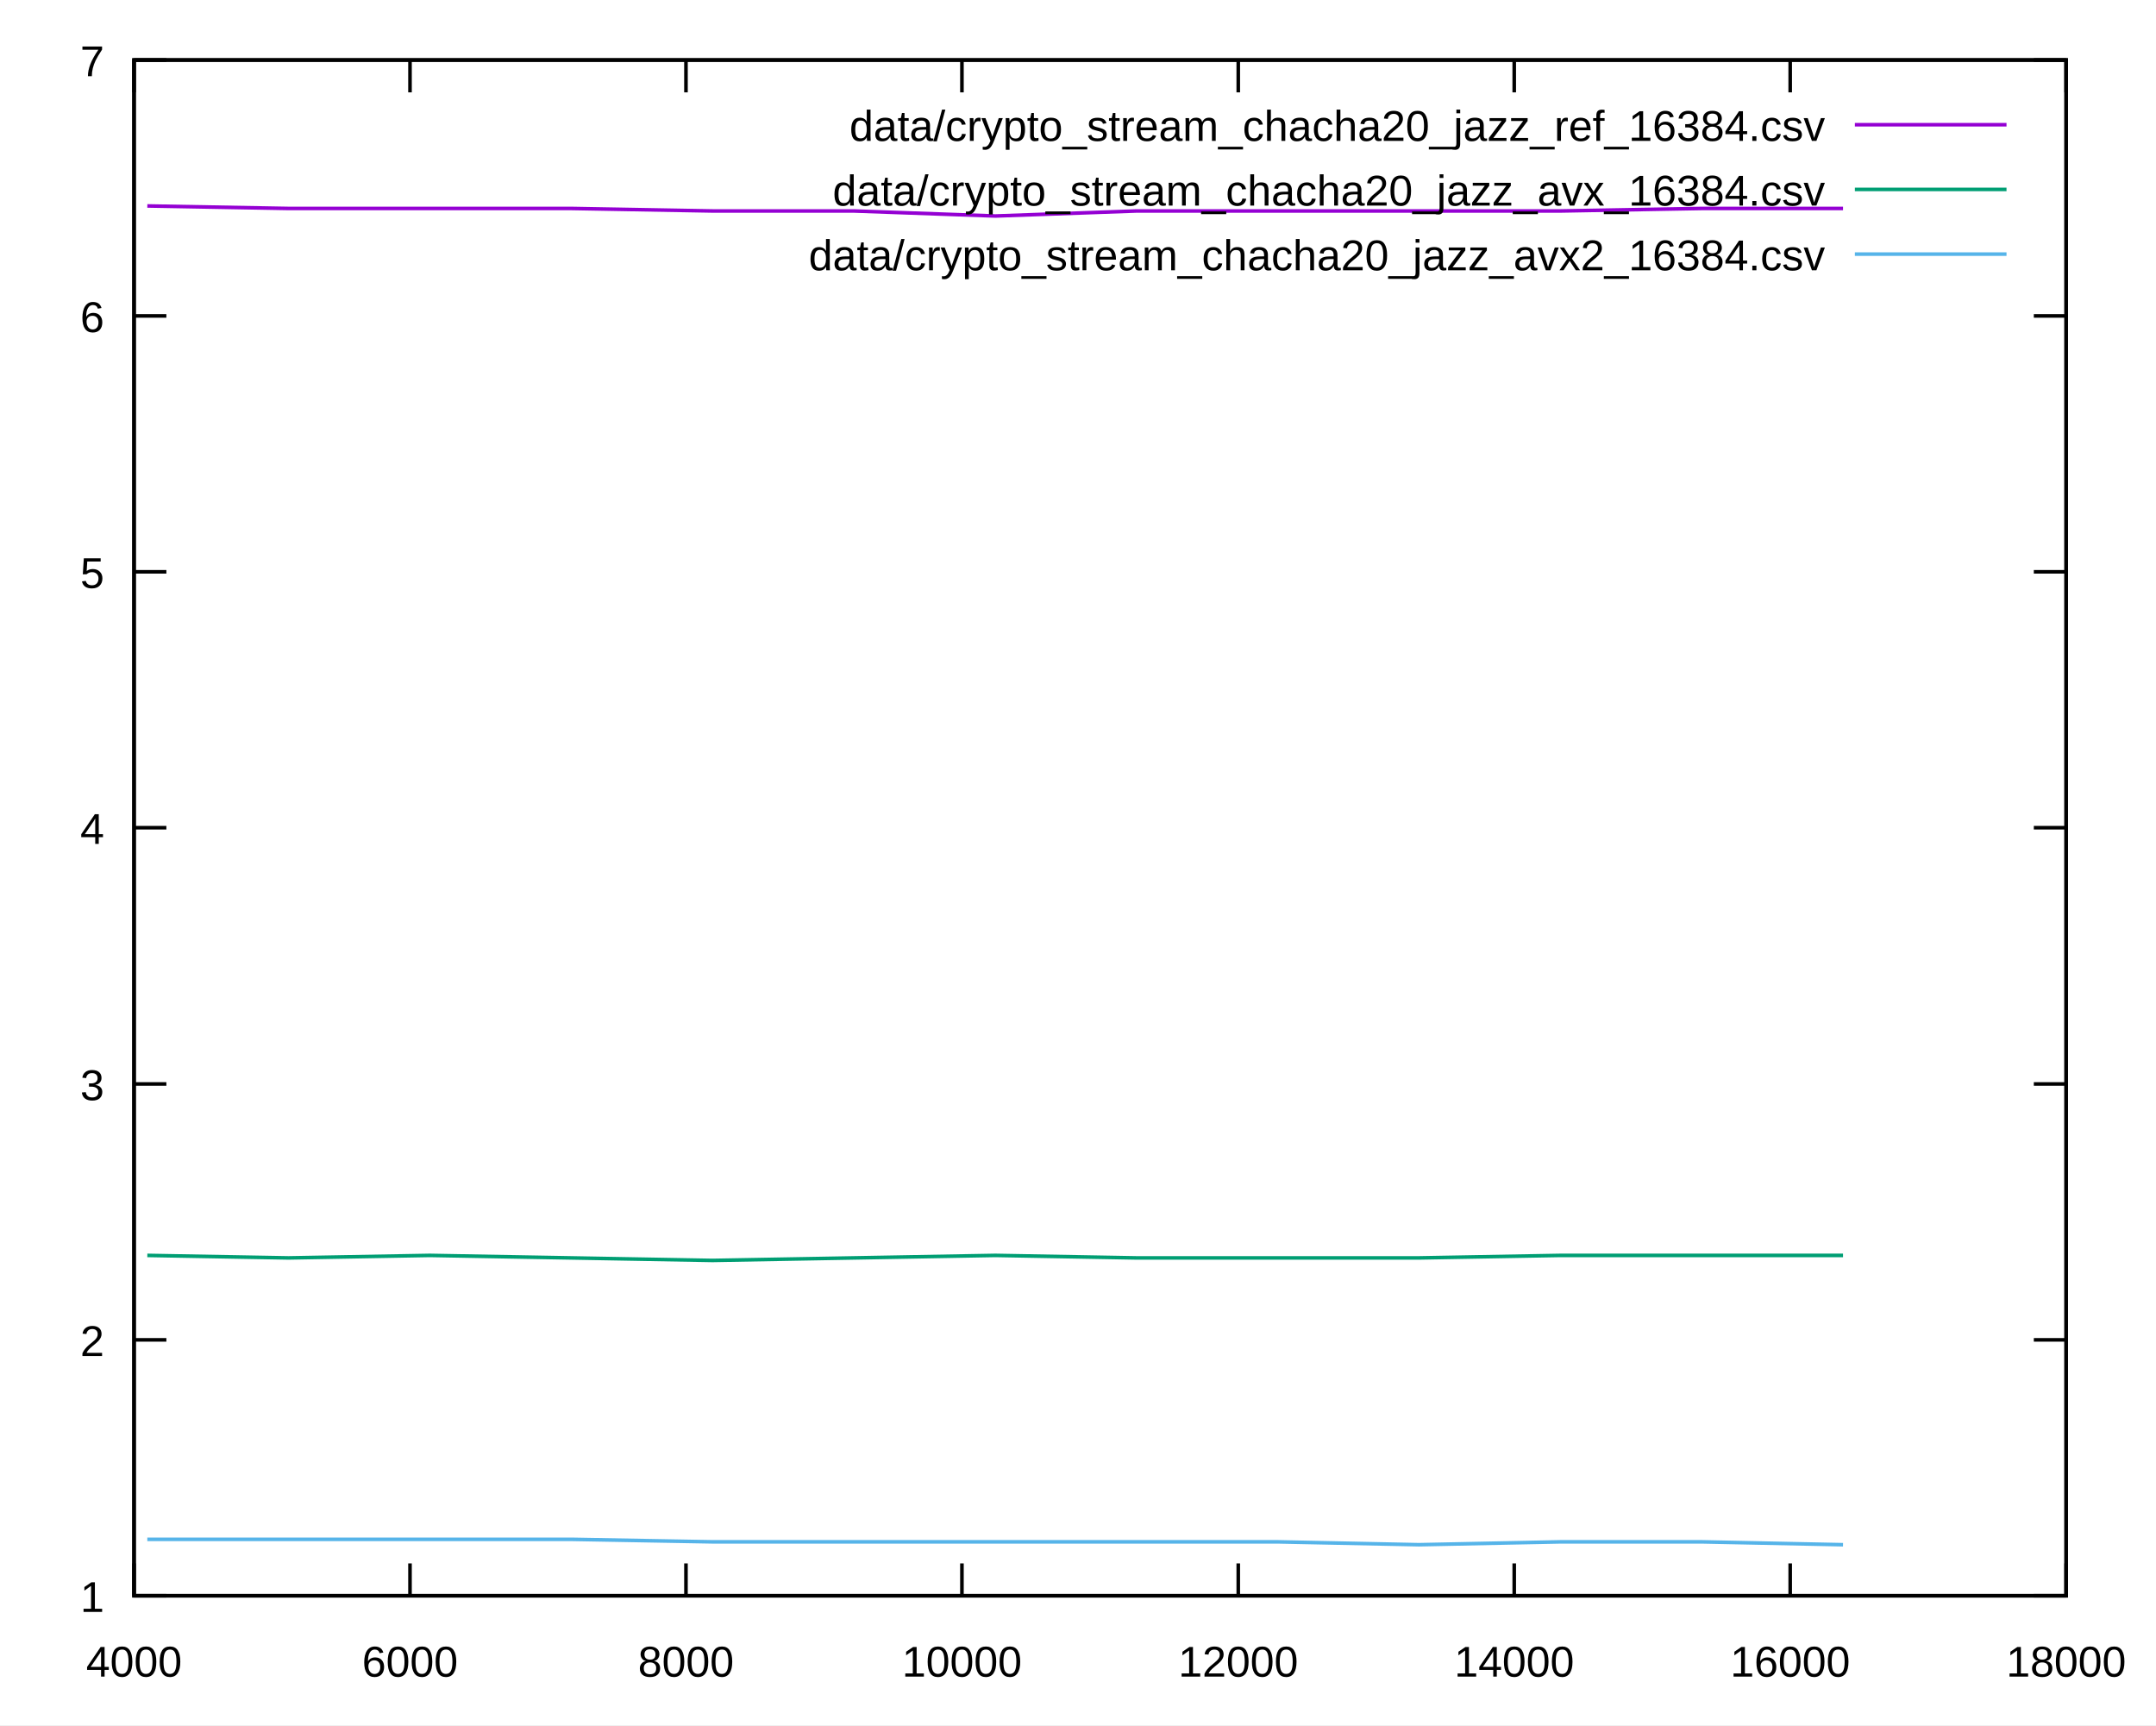
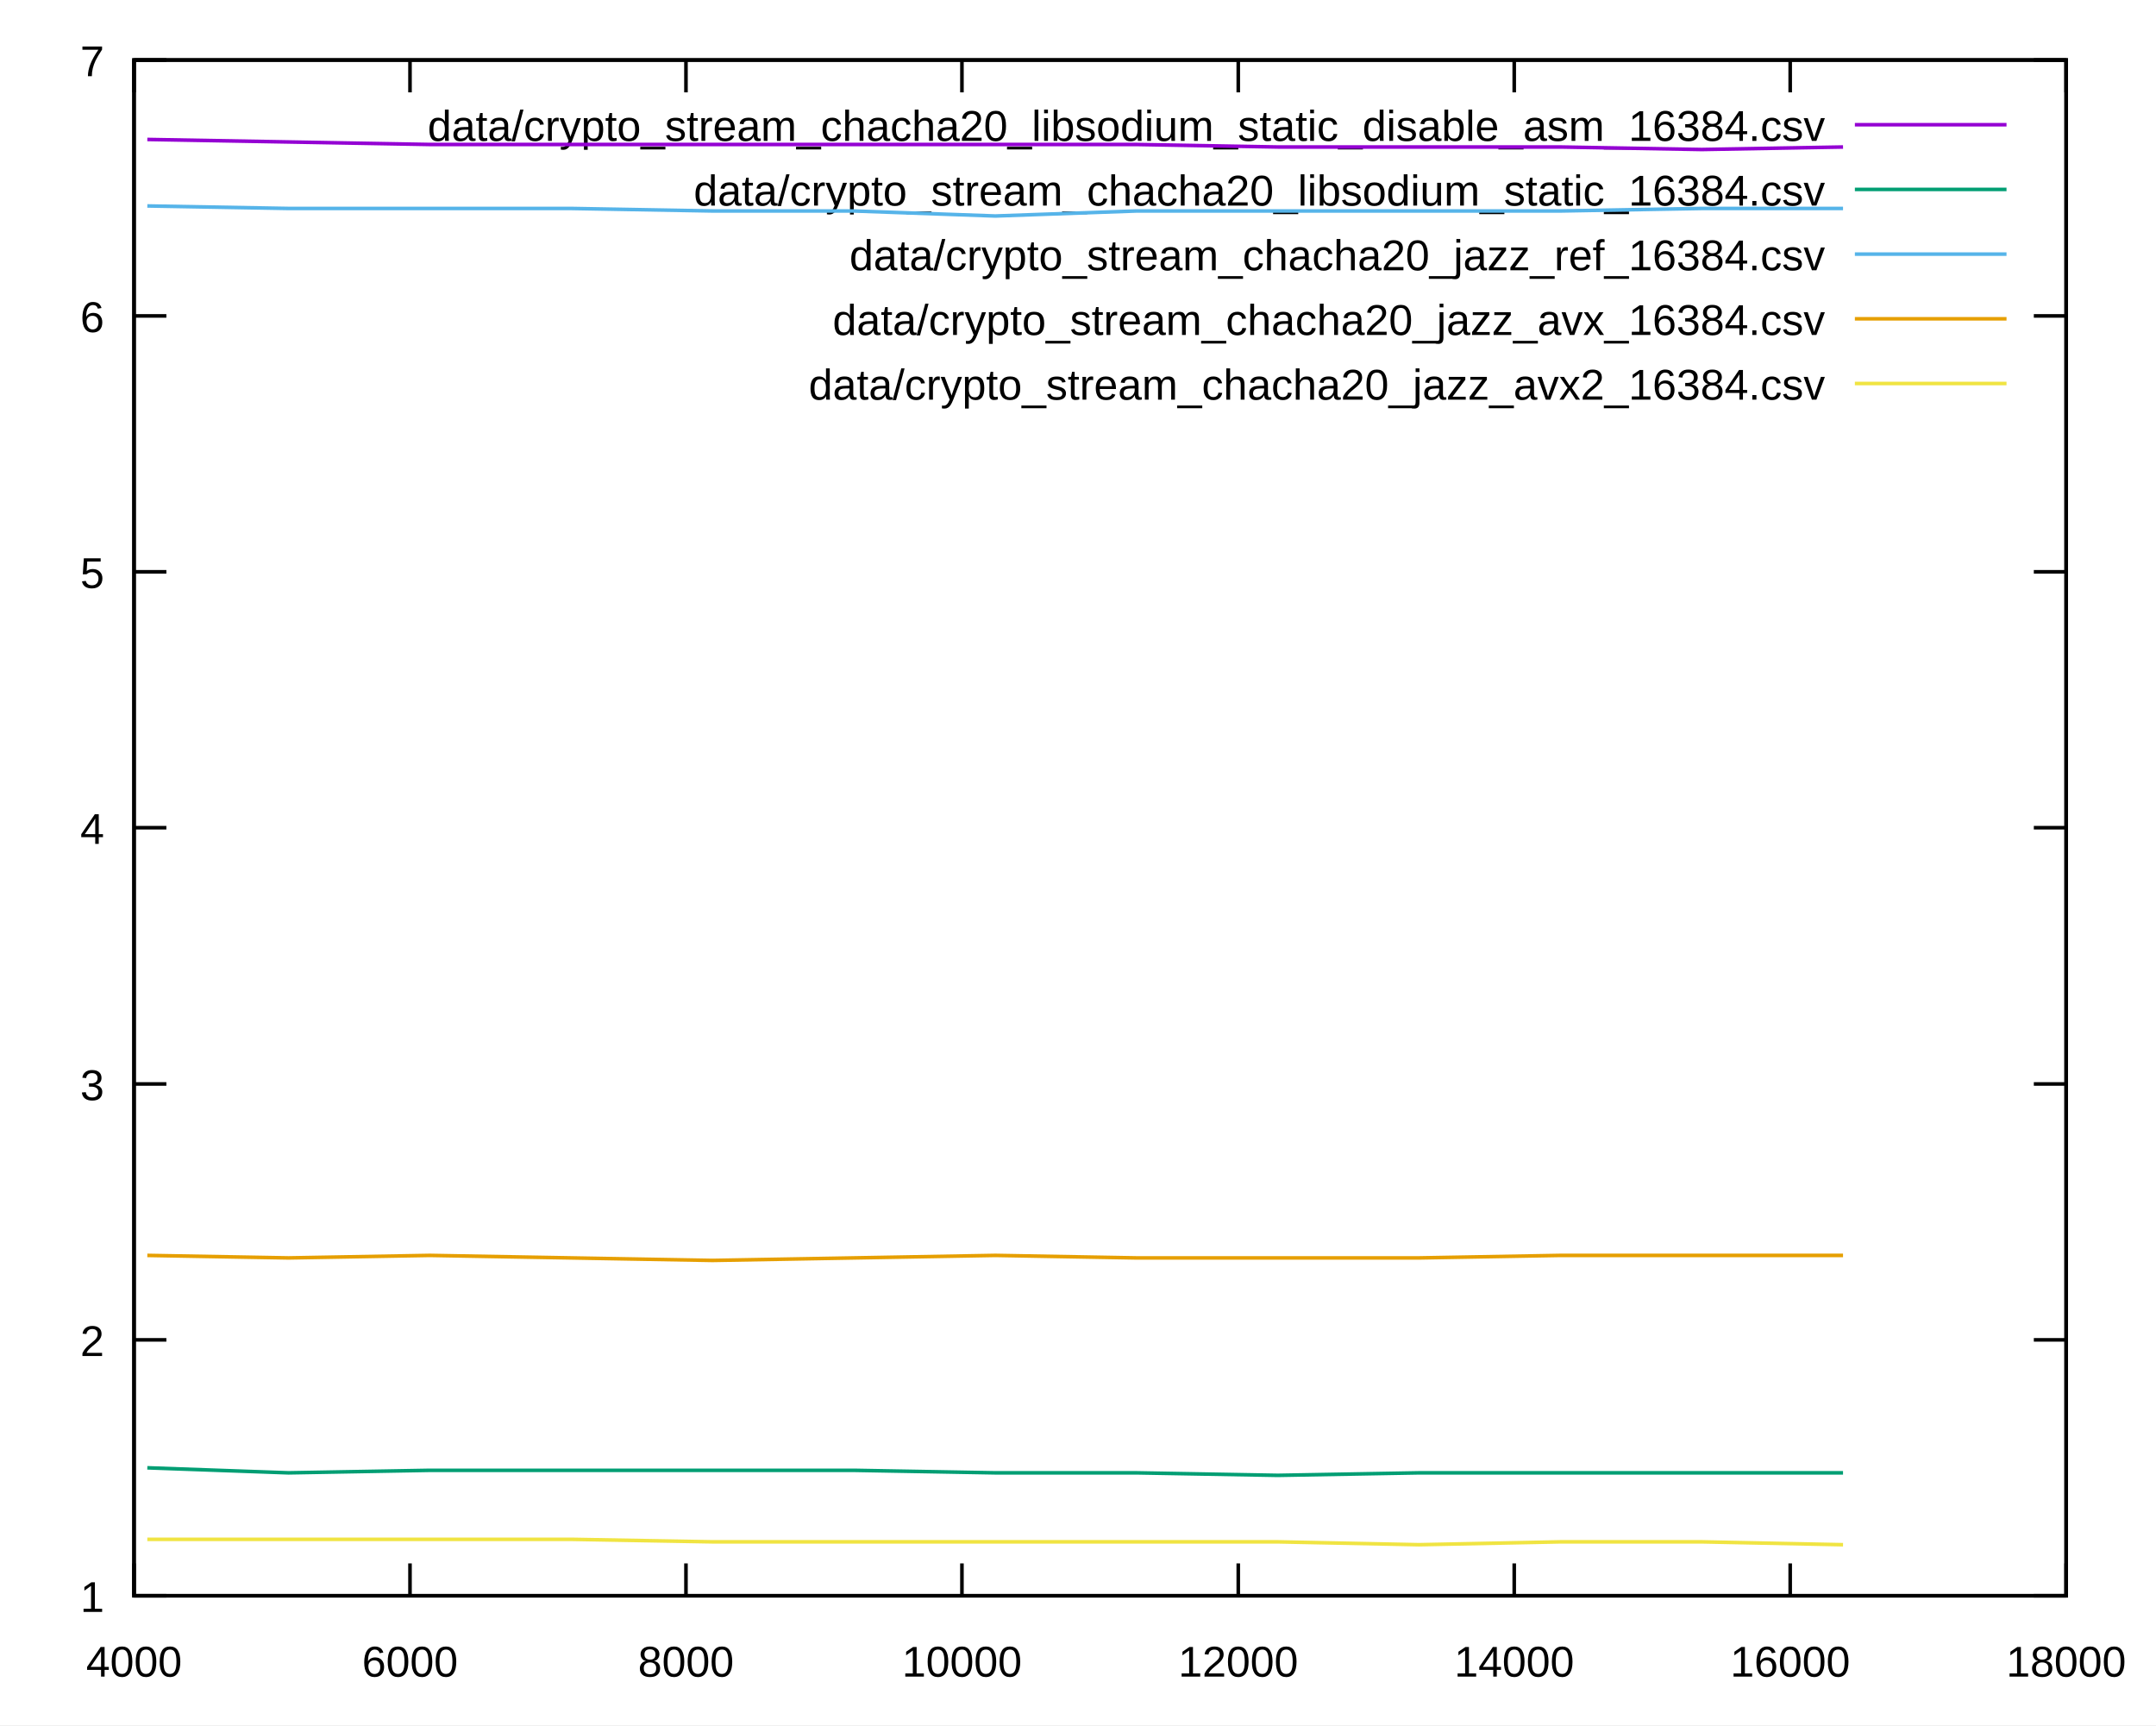
<svg xmlns="http://www.w3.org/2000/svg" xmlns:xlink="http://www.w3.org/1999/xlink" width="600" height="480" viewBox="0 0 600 480">
  <g id="gnuplot_canvas">
    <rect x="0" y="0" width="600" height="480" fill="#ffffff" />
    <defs>
      <circle id="gpDot" r="0.5" stroke-width="0.5" />
      <path id="gpPt0" stroke-width="0.222" stroke="currentColor" d="M-1,0 h2 M0,-1 v2" />
      <path id="gpPt1" stroke-width="0.222" stroke="currentColor" d="M-1,-1 L1,1 M1,-1 L-1,1" />
      <path id="gpPt2" stroke-width="0.222" stroke="currentColor" d="M-1,0 L1,0 M0,-1 L0,1 M-1,-1 L1,1 M-1,1 L1,-1" />
      <rect id="gpPt3" stroke-width="0.222" stroke="currentColor" x="-1" y="-1" width="2" height="2" />
      <rect id="gpPt4" stroke-width="0.222" stroke="currentColor" fill="currentColor" x="-1" y="-1" width="2" height="2" />
      <circle id="gpPt5" stroke-width="0.222" stroke="currentColor" cx="0" cy="0" r="1" />
      <use xlink:href="#gpPt5" id="gpPt6" fill="currentColor" stroke="none" />
      <path id="gpPt7" stroke-width="0.222" stroke="currentColor" d="M0,-1.33 L-1.33,0.67 L1.33,0.67 z" />
      <use xlink:href="#gpPt7" id="gpPt8" fill="currentColor" stroke="none" />
      <use xlink:href="#gpPt7" id="gpPt9" stroke="currentColor" transform="rotate(180)" />
      <use xlink:href="#gpPt9" id="gpPt10" fill="currentColor" stroke="none" />
      <use xlink:href="#gpPt3" id="gpPt11" stroke="currentColor" transform="rotate(45)" />
      <use xlink:href="#gpPt11" id="gpPt12" fill="currentColor" stroke="none" />
      <path id="gpPt13" stroke-width="0.222" stroke="currentColor" d="M0,1.330 L1.265,0.411 L0.782,-1.067 L-0.782,-1.076 L-1.265,0.411 z" />
      <use xlink:href="#gpPt13" id="gpPt14" fill="currentColor" stroke="none" />
      <filter id="textbox" filterUnits="objectBoundingBox" x="0" y="0" height="1" width="1">
        <feFlood flood-color="#FFFFFF" flood-opacity="1" result="bgnd" />
        <feComposite in="SourceGraphic" in2="bgnd" operator="atop" />
      </filter>
      <filter id="greybox" filterUnits="objectBoundingBox" x="0" y="0" height="1" width="1">
        <feFlood flood-color="lightgrey" flood-opacity="1" result="grey" />
        <feComposite in="SourceGraphic" in2="grey" operator="atop" />
      </filter>
    </defs>
    <g fill="none" color="#FFFFFF" stroke="currentColor" stroke-width="1.00" stroke-linecap="butt" stroke-linejoin="miter">
</g>
    <g fill="none" color="black" stroke="currentColor" stroke-width="1.00" stroke-linecap="butt" stroke-linejoin="miter">
      <path stroke="black" d="M37.3,444.0 L46.3,444.0 M575.0,444.0 L566.0,444.0  " />
      <g transform="translate(29.0,448.5)" stroke="none" fill="black" font-family="Arial" font-size="12.00" text-anchor="end">
        <text>
          <tspan font-family="Arial"> 1</tspan>
        </text>
      </g>
    </g>
    <g fill="none" color="black" stroke="currentColor" stroke-width="1.00" stroke-linecap="butt" stroke-linejoin="miter">
      <path stroke="black" d="M37.3,372.8 L46.3,372.8 M575.0,372.8 L566.0,372.8  " />
      <g transform="translate(29.0,377.3)" stroke="none" fill="black" font-family="Arial" font-size="12.00" text-anchor="end">
        <text>
          <tspan font-family="Arial"> 2</tspan>
        </text>
      </g>
    </g>
    <g fill="none" color="black" stroke="currentColor" stroke-width="1.00" stroke-linecap="butt" stroke-linejoin="miter">
      <path stroke="black" d="M37.3,301.6 L46.3,301.6 M575.0,301.6 L566.0,301.6  " />
      <g transform="translate(29.0,306.1)" stroke="none" fill="black" font-family="Arial" font-size="12.00" text-anchor="end">
        <text>
          <tspan font-family="Arial"> 3</tspan>
        </text>
      </g>
    </g>
    <g fill="none" color="black" stroke="currentColor" stroke-width="1.00" stroke-linecap="butt" stroke-linejoin="miter">
      <path stroke="black" d="M37.3,230.3 L46.3,230.3 M575.0,230.3 L566.0,230.3  " />
      <g transform="translate(29.0,234.8)" stroke="none" fill="black" font-family="Arial" font-size="12.00" text-anchor="end">
        <text>
          <tspan font-family="Arial"> 4</tspan>
        </text>
      </g>
    </g>
    <g fill="none" color="black" stroke="currentColor" stroke-width="1.00" stroke-linecap="butt" stroke-linejoin="miter">
      <path stroke="black" d="M37.3,159.1 L46.3,159.1 M575.0,159.1 L566.0,159.1  " />
      <g transform="translate(29.0,163.6)" stroke="none" fill="black" font-family="Arial" font-size="12.00" text-anchor="end">
        <text>
          <tspan font-family="Arial"> 5</tspan>
        </text>
      </g>
    </g>
    <g fill="none" color="black" stroke="currentColor" stroke-width="1.00" stroke-linecap="butt" stroke-linejoin="miter">
      <path stroke="black" d="M37.3,87.9 L46.3,87.9 M575.0,87.9 L566.0,87.9  " />
      <g transform="translate(29.0,92.4)" stroke="none" fill="black" font-family="Arial" font-size="12.00" text-anchor="end">
        <text>
          <tspan font-family="Arial"> 6</tspan>
        </text>
      </g>
    </g>
    <g fill="none" color="black" stroke="currentColor" stroke-width="1.00" stroke-linecap="butt" stroke-linejoin="miter">
      <path stroke="black" d="M37.3,16.7 L46.3,16.7 M575.0,16.7 L566.0,16.7  " />
      <g transform="translate(29.0,21.2)" stroke="none" fill="black" font-family="Arial" font-size="12.00" text-anchor="end">
        <text>
          <tspan font-family="Arial"> 7</tspan>
        </text>
      </g>
    </g>
    <g fill="none" color="black" stroke="currentColor" stroke-width="1.00" stroke-linecap="butt" stroke-linejoin="miter">
      <path stroke="black" d="M37.3,444.0 L37.3,435.0 M37.3,16.7 L37.3,25.7  " />
      <g transform="translate(37.3,466.5)" stroke="none" fill="black" font-family="Arial" font-size="12.00" text-anchor="middle">
        <text>
          <tspan font-family="Arial"> 4000</tspan>
        </text>
      </g>
    </g>
    <g fill="none" color="black" stroke="currentColor" stroke-width="1.00" stroke-linecap="butt" stroke-linejoin="miter">
      <path stroke="black" d="M114.1,444.0 L114.1,435.0 M114.1,16.7 L114.1,25.7  " />
      <g transform="translate(114.1,466.5)" stroke="none" fill="black" font-family="Arial" font-size="12.00" text-anchor="middle">
        <text>
          <tspan font-family="Arial"> 6000</tspan>
        </text>
      </g>
    </g>
    <g fill="none" color="black" stroke="currentColor" stroke-width="1.00" stroke-linecap="butt" stroke-linejoin="miter">
      <path stroke="black" d="M190.9,444.0 L190.9,435.0 M190.9,16.7 L190.9,25.7  " />
      <g transform="translate(190.9,466.5)" stroke="none" fill="black" font-family="Arial" font-size="12.00" text-anchor="middle">
        <text>
          <tspan font-family="Arial"> 8000</tspan>
        </text>
      </g>
    </g>
    <g fill="none" color="black" stroke="currentColor" stroke-width="1.00" stroke-linecap="butt" stroke-linejoin="miter">
      <path stroke="black" d="M267.7,444.0 L267.7,435.0 M267.7,16.7 L267.7,25.7  " />
      <g transform="translate(267.7,466.5)" stroke="none" fill="black" font-family="Arial" font-size="12.00" text-anchor="middle">
        <text>
          <tspan font-family="Arial"> 10000</tspan>
        </text>
      </g>
    </g>
    <g fill="none" color="black" stroke="currentColor" stroke-width="1.00" stroke-linecap="butt" stroke-linejoin="miter">
      <path stroke="black" d="M344.6,444.0 L344.6,435.0 M344.6,16.7 L344.6,25.7  " />
      <g transform="translate(344.6,466.5)" stroke="none" fill="black" font-family="Arial" font-size="12.00" text-anchor="middle">
        <text>
          <tspan font-family="Arial"> 12000</tspan>
        </text>
      </g>
    </g>
    <g fill="none" color="black" stroke="currentColor" stroke-width="1.00" stroke-linecap="butt" stroke-linejoin="miter">
      <path stroke="black" d="M421.4,444.0 L421.4,435.0 M421.4,16.7 L421.4,25.7  " />
      <g transform="translate(421.4,466.5)" stroke="none" fill="black" font-family="Arial" font-size="12.00" text-anchor="middle">
        <text>
          <tspan font-family="Arial"> 14000</tspan>
        </text>
      </g>
    </g>
    <g fill="none" color="black" stroke="currentColor" stroke-width="1.00" stroke-linecap="butt" stroke-linejoin="miter">
      <path stroke="black" d="M498.2,444.0 L498.2,435.0 M498.2,16.7 L498.2,25.7  " />
      <g transform="translate(498.2,466.5)" stroke="none" fill="black" font-family="Arial" font-size="12.00" text-anchor="middle">
        <text>
          <tspan font-family="Arial"> 16000</tspan>
        </text>
      </g>
    </g>
    <g fill="none" color="black" stroke="currentColor" stroke-width="1.00" stroke-linecap="butt" stroke-linejoin="miter">
      <path stroke="black" d="M575.0,444.0 L575.0,435.0 M575.0,16.7 L575.0,25.7  " />
      <g transform="translate(575.0,466.5)" stroke="none" fill="black" font-family="Arial" font-size="12.00" text-anchor="middle">
        <text>
          <tspan font-family="Arial"> 18000</tspan>
        </text>
      </g>
    </g>
    <g fill="none" color="black" stroke="currentColor" stroke-width="1.00" stroke-linecap="butt" stroke-linejoin="miter">
</g>
    <g fill="none" color="black" stroke="currentColor" stroke-width="1.00" stroke-linecap="butt" stroke-linejoin="miter">
      <path stroke="black" d="M37.3,16.7 L37.3,444.0 L575.0,444.0 L575.0,16.7 L37.3,16.7 Z  " />
    </g>
    <g fill="none" color="black" stroke="currentColor" stroke-width="1.00" stroke-linecap="butt" stroke-linejoin="miter">
</g>
    <g id="gnuplot_plot_1">
      <g fill="none" color="black" stroke="currentColor" stroke-width="1.00" stroke-linecap="butt" stroke-linejoin="miter">
        <g transform="translate(507.9,39.2)" stroke="none" fill="black" font-family="Arial" font-size="12.00" text-anchor="end">
          <text>
+             <tspan font-family="Arial">data/crypto_stream_chacha20_libsodium_static_disable_asm_16384.csv</tspan>
+           </text>
+         </g>
+       </g>
+       <g fill="none" color="black" stroke="currentColor" stroke-width="1.00" stroke-linecap="butt" stroke-linejoin="miter">
+         <path stroke="rgb(148,   0, 211)" d="M516.2,34.7 L558.4,34.7 M41.0,38.8 L80.3,39.5 L119.6,40.2 L159.0,40.2 L198.3,40.2 L237.6,40.2   L277.0,40.2 L316.3,40.2 L355.6,40.9 L394.9,40.9 L434.3,40.9 L473.6,41.6 L512.9,40.9  " />
+       </g>
+     </g>
+     <g id="gnuplot_plot_2">
+       <g fill="none" color="black" stroke="currentColor" stroke-width="1.00" stroke-linecap="butt" stroke-linejoin="miter">
+         <g transform="translate(507.9,57.2)" stroke="none" fill="black" font-family="Arial" font-size="12.00" text-anchor="end">
+           <text>
+             <tspan font-family="Arial">data/crypto_stream_chacha20_libsodium_static_16384.csv</tspan>
+           </text>
+         </g>
+       </g>
+       <g fill="none" color="black" stroke="currentColor" stroke-width="1.00" stroke-linecap="butt" stroke-linejoin="miter">
+         <path stroke="rgb(  0, 158, 115)" d="M516.2,52.7 L558.4,52.7 M41.0,408.4 L80.3,409.8 L119.6,409.1 L159.0,409.1 L198.3,409.1 L237.6,409.1   L277.0,409.8 L316.3,409.8 L355.6,410.5 L394.9,409.8 L434.3,409.8 L473.6,409.8 L512.9,409.8  " />
+       </g>
+     </g>
+     <g id="gnuplot_plot_3">
+       <g fill="none" color="black" stroke="currentColor" stroke-width="1.00" stroke-linecap="butt" stroke-linejoin="miter">
+         <g transform="translate(507.9,75.2)" stroke="none" fill="black" font-family="Arial" font-size="12.00" text-anchor="end">
+           <text>
            <tspan font-family="Arial">data/crypto_stream_chacha20_jazz_ref_16384.csv</tspan>
          </text>
        </g>
      </g>
      <g fill="none" color="black" stroke="currentColor" stroke-width="1.00" stroke-linecap="butt" stroke-linejoin="miter">
-         <path stroke="rgb(148,   0, 211)" d="M516.2,34.7 L558.4,34.7 M41.0,57.3 L80.3,58.0 L119.6,58.0 L159.0,58.0 L198.3,58.7 L237.6,58.7   L277.0,60.1 L316.3,58.7 L355.6,58.7 L394.9,58.7 L434.3,58.7 L473.6,58.0 L512.9,58.0  " />
-       </g>
-     </g>
-     <g id="gnuplot_plot_2">
-       <g fill="none" color="black" stroke="currentColor" stroke-width="1.00" stroke-linecap="butt" stroke-linejoin="miter">
-         <g transform="translate(507.9,57.2)" stroke="none" fill="black" font-family="Arial" font-size="12.00" text-anchor="end">
+         <path stroke="rgb( 86, 180, 233)" d="M516.2,70.7 L558.4,70.7 M41.0,57.3 L80.3,58.0 L119.6,58.0 L159.0,58.0 L198.3,58.7 L237.6,58.7   L277.0,60.1 L316.3,58.7 L355.6,58.7 L394.9,58.7 L434.3,58.7 L473.6,58.0 L512.9,58.0  " />
+       </g>
+     </g>
+     <g id="gnuplot_plot_4">
+       <g fill="none" color="black" stroke="currentColor" stroke-width="1.00" stroke-linecap="butt" stroke-linejoin="miter">
+         <g transform="translate(507.9,93.2)" stroke="none" fill="black" font-family="Arial" font-size="12.00" text-anchor="end">
          <text>
            <tspan font-family="Arial">data/crypto_stream_chacha20_jazz_avx_16384.csv</tspan>
          </text>
        </g>
      </g>
      <g fill="none" color="black" stroke="currentColor" stroke-width="1.00" stroke-linecap="butt" stroke-linejoin="miter">
-         <path stroke="rgb(  0, 158, 115)" d="M516.2,52.7 L558.4,52.7 M41.0,349.3 L80.3,350.0 L119.6,349.3 L159.0,350.0 L198.3,350.7 L237.6,350.0   L277.0,349.3 L316.3,350.0 L355.6,350.0 L394.9,350.0 L434.3,349.3 L473.6,349.3 L512.9,349.3  " />
-       </g>
-     </g>
-     <g id="gnuplot_plot_3">
-       <g fill="none" color="black" stroke="currentColor" stroke-width="1.00" stroke-linecap="butt" stroke-linejoin="miter">
-         <g transform="translate(507.9,75.2)" stroke="none" fill="black" font-family="Arial" font-size="12.00" text-anchor="end">
+         <path stroke="rgb(230, 159,   0)" d="M516.2,88.7 L558.4,88.7 M41.0,349.3 L80.3,350.0 L119.6,349.3 L159.0,350.0 L198.3,350.7 L237.6,350.0   L277.0,349.3 L316.3,350.0 L355.6,350.0 L394.9,350.0 L434.3,349.3 L473.6,349.3 L512.9,349.3  " />
+       </g>
+     </g>
+     <g id="gnuplot_plot_5">
+       <g fill="none" color="black" stroke="currentColor" stroke-width="1.00" stroke-linecap="butt" stroke-linejoin="miter">
+         <g transform="translate(507.9,111.2)" stroke="none" fill="black" font-family="Arial" font-size="12.00" text-anchor="end">
          <text>
            <tspan font-family="Arial">data/crypto_stream_chacha20_jazz_avx2_16384.csv</tspan>
          </text>
        </g>
      </g>
      <g fill="none" color="black" stroke="currentColor" stroke-width="1.00" stroke-linecap="butt" stroke-linejoin="miter">
-         <path stroke="rgb( 86, 180, 233)" d="M516.2,70.7 L558.4,70.7 M41.0,428.3 L80.3,428.3 L119.6,428.3 L159.0,428.3 L198.3,429.0 L237.6,429.0   L277.0,429.0 L316.3,429.0 L355.6,429.0 L394.9,429.8 L434.3,429.0 L473.6,429.0 L512.9,429.8  " />
-       </g>
-     </g>
-     <g fill="none" color="#FFFFFF" stroke="rgb( 86, 180, 233)" stroke-width="2.00" stroke-linecap="butt" stroke-linejoin="miter">
+         <path stroke="rgb(240, 228,  66)" d="M516.2,106.7 L558.4,106.7 M41.0,428.3 L80.3,428.3 L119.6,428.3 L159.0,428.3 L198.3,429.0 L237.6,429.0   L277.0,429.0 L316.3,429.0 L355.6,429.0 L394.9,429.8 L434.3,429.0 L473.6,429.0 L512.9,429.8  " />
+       </g>
+     </g>
+     <g fill="none" color="#FFFFFF" stroke="rgb(240, 228,  66)" stroke-width="2.00" stroke-linecap="butt" stroke-linejoin="miter">
</g>
    <g fill="none" color="black" stroke="currentColor" stroke-width="2.00" stroke-linecap="butt" stroke-linejoin="miter">
</g>
    <g fill="none" color="black" stroke="black" stroke-width="1.00" stroke-linecap="butt" stroke-linejoin="miter">
</g>
    <g fill="none" color="black" stroke="currentColor" stroke-width="1.00" stroke-linecap="butt" stroke-linejoin="miter">
      <path stroke="black" d="M37.3,16.7 L37.3,444.0 L575.0,444.0 L575.0,16.7 L37.3,16.7 Z  " />
    </g>
    <g fill="none" color="black" stroke="currentColor" stroke-width="1.00" stroke-linecap="butt" stroke-linejoin="miter">
</g>
  </g>
</svg>
